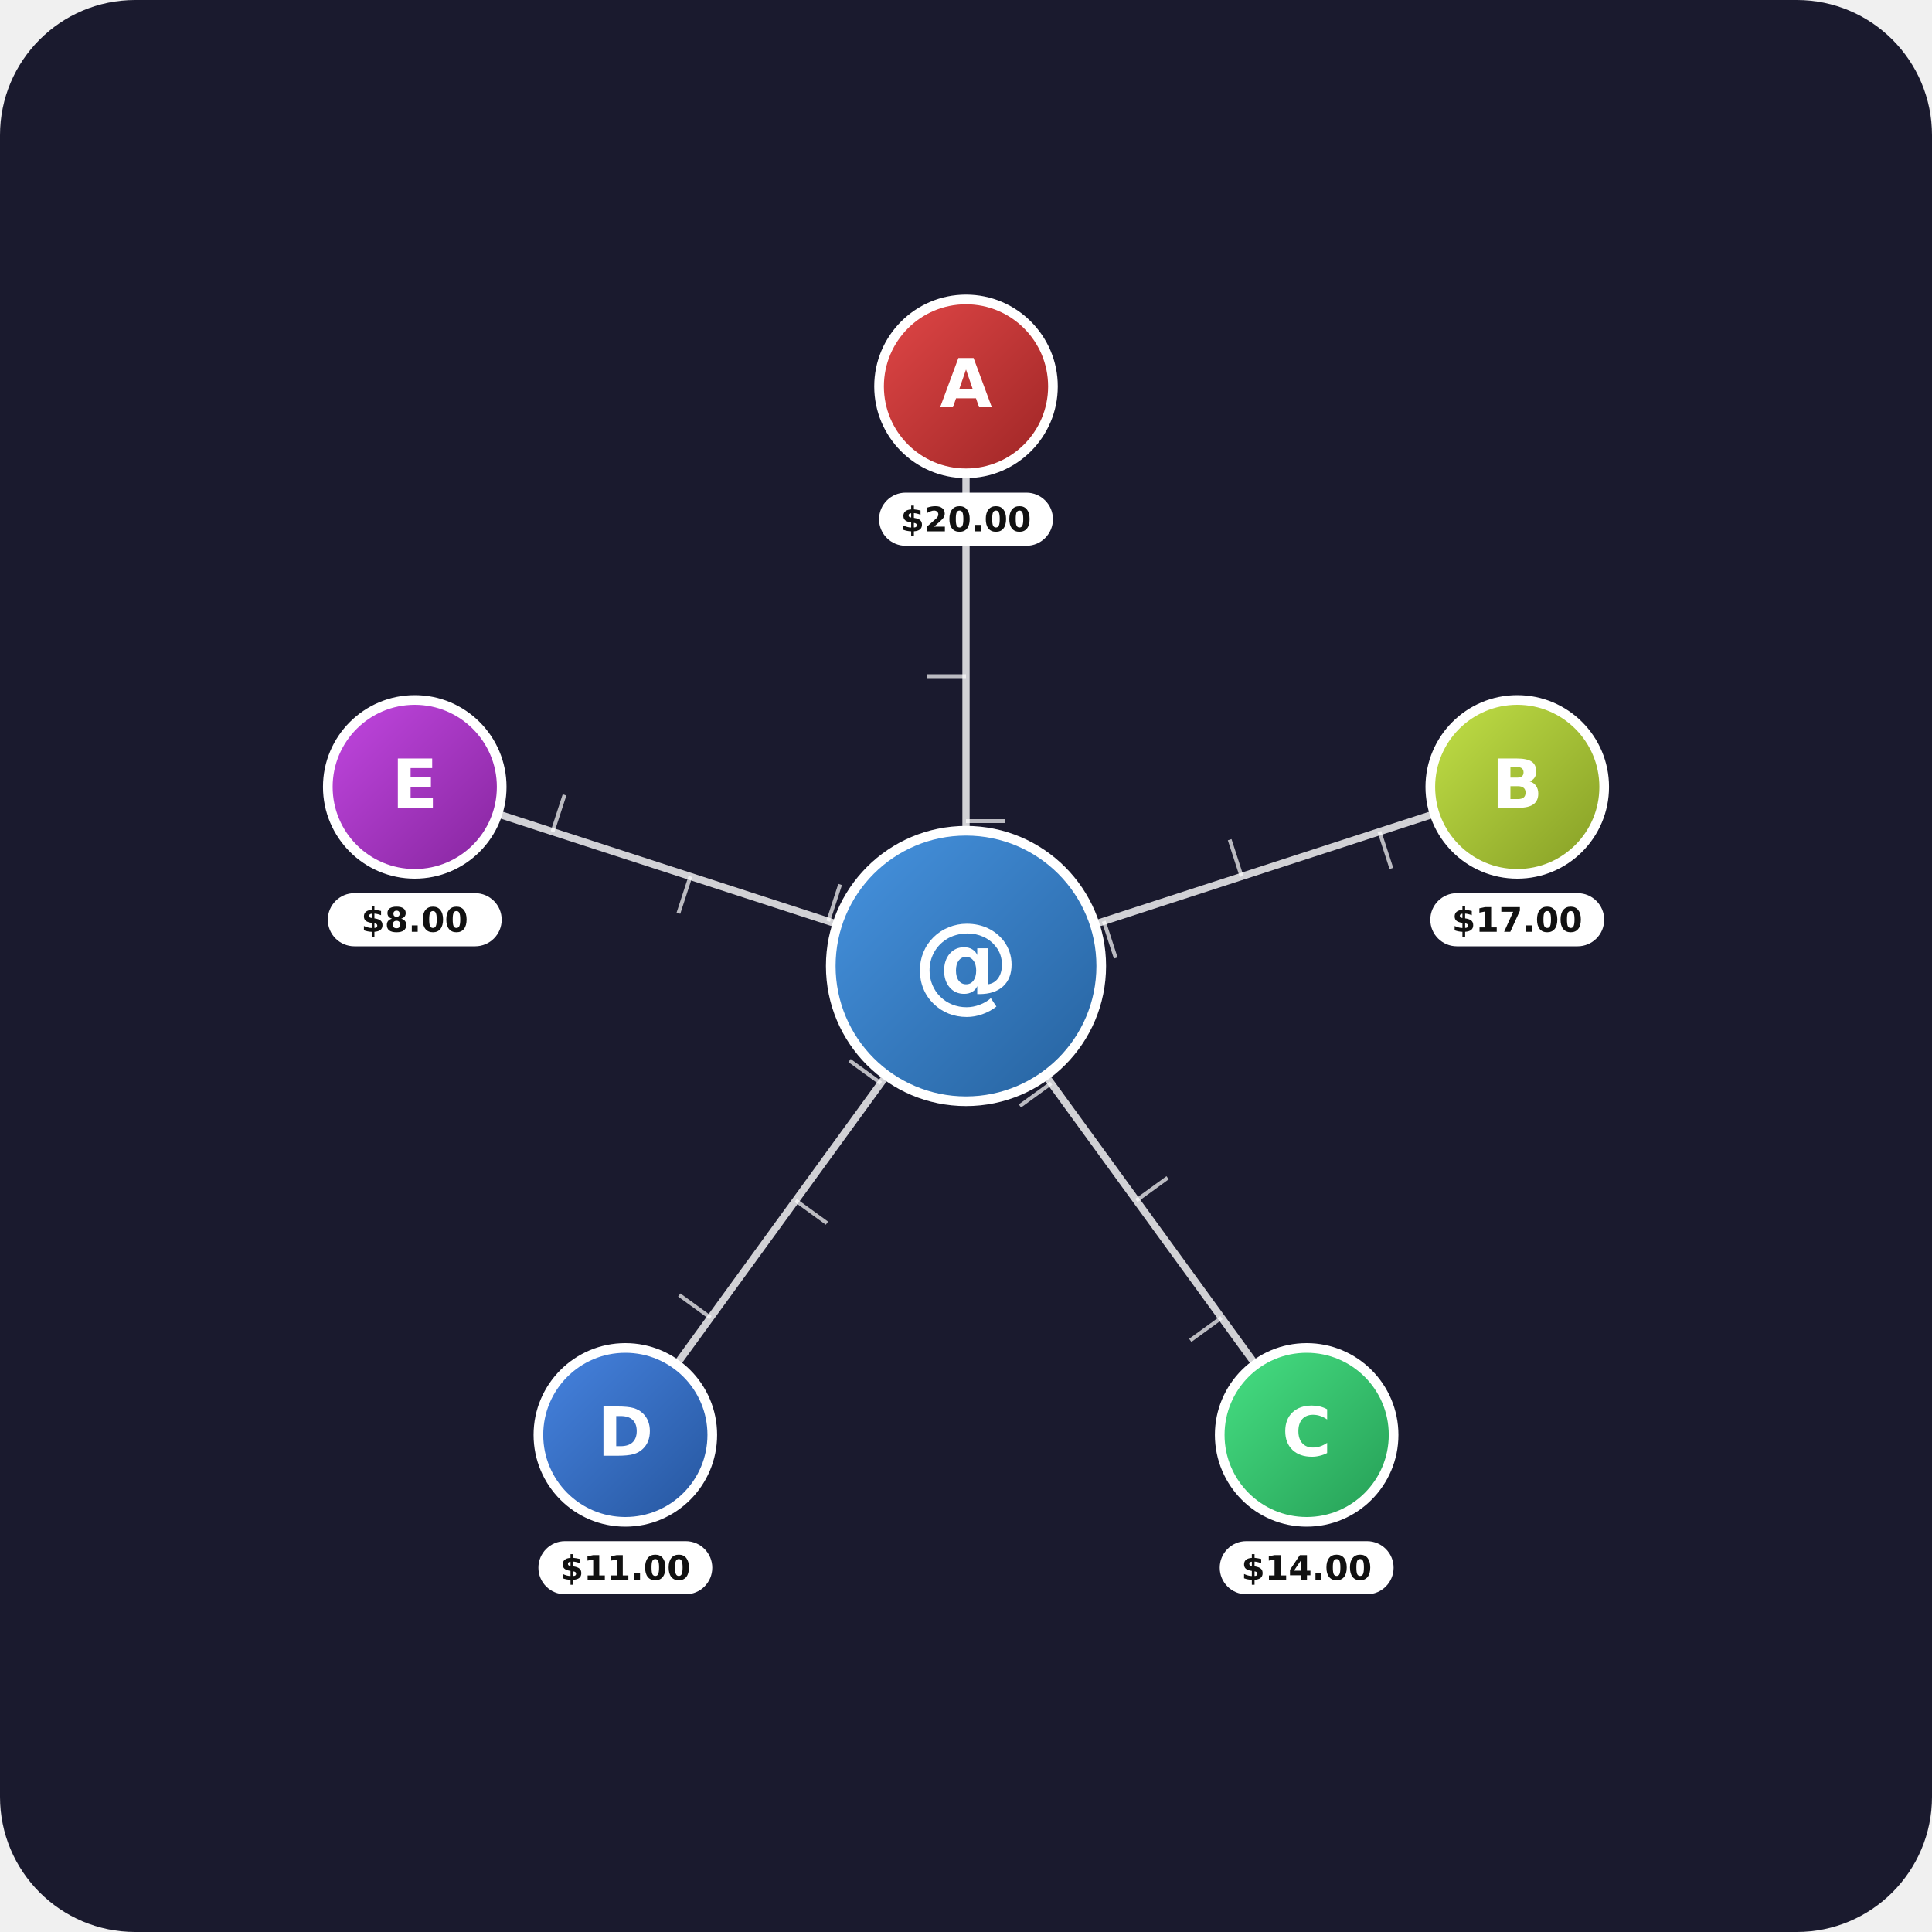
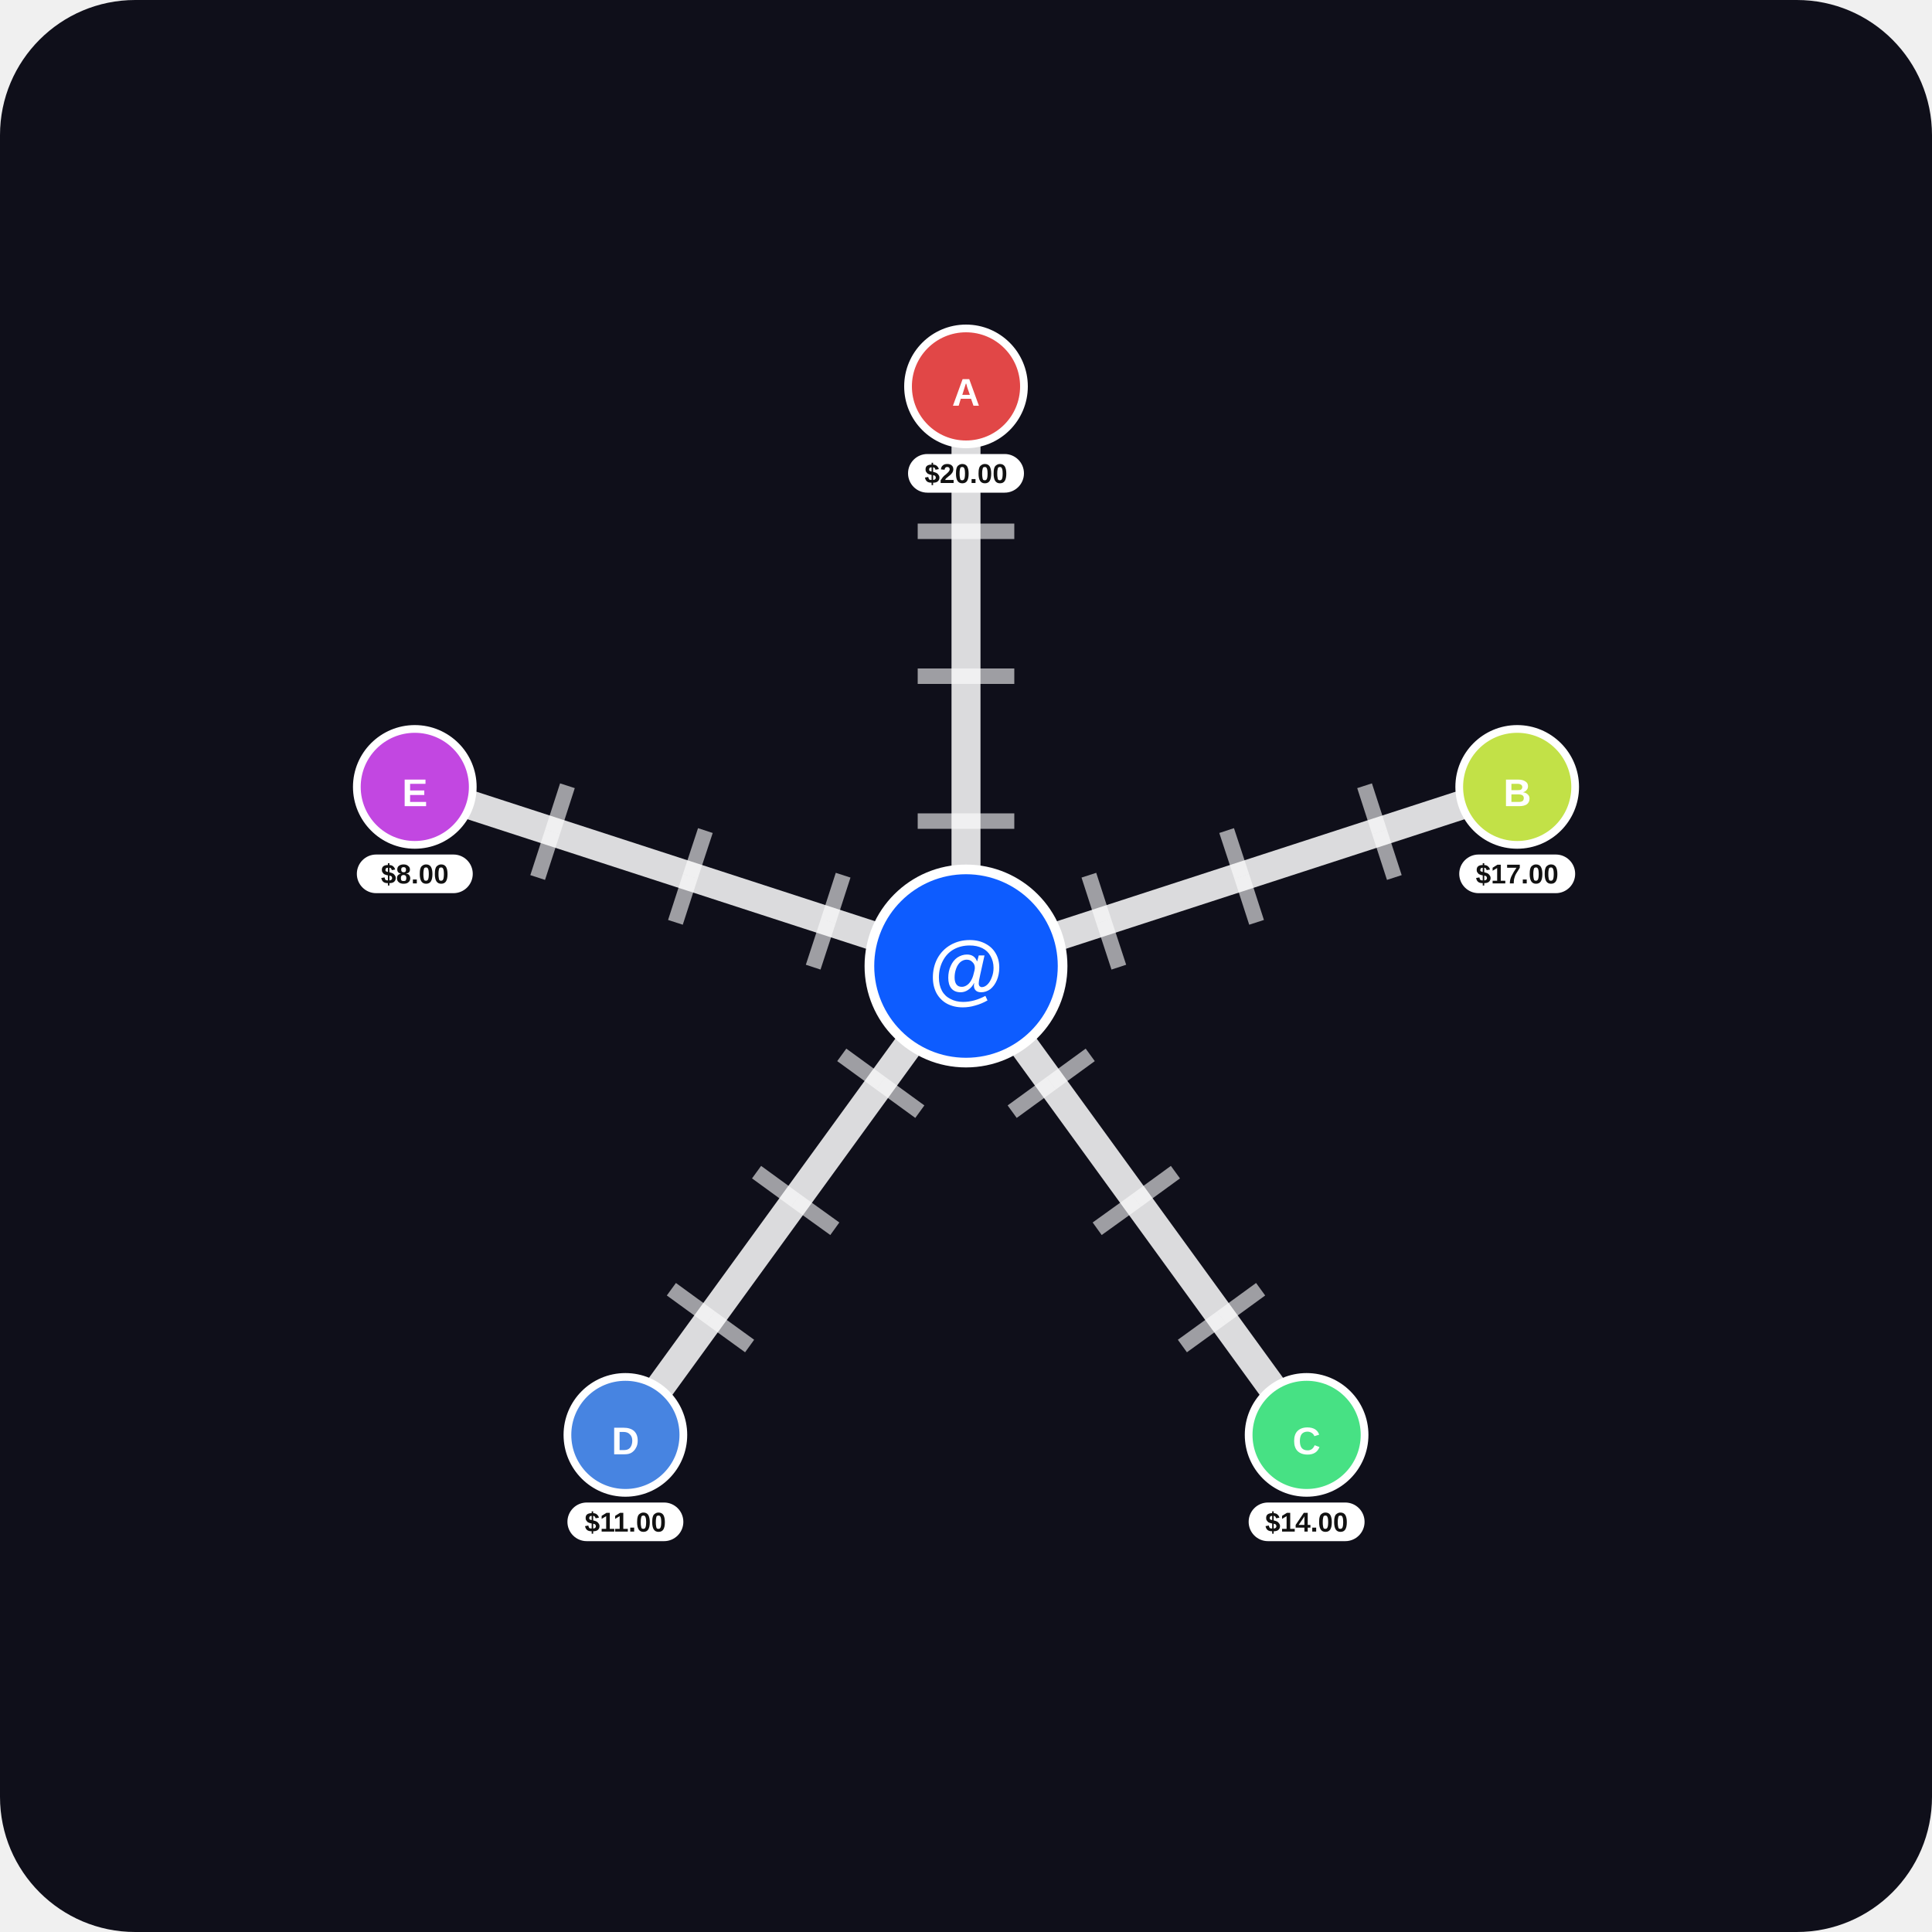
- <svg xmlns="http://www.w3.org/2000/svg" viewBox="0 0 400 400" width="400" height="400">
-   <defs>
-     <linearGradient id="grad-sheen" x1="0%" y1="0%" x2="100%" y2="0%">
-       <stop offset="0" stop-color="#888" />
-       <stop offset="0.5" stop-color="#fff" />
-       <stop offset="1" stop-color="#888" />
-     </linearGradient>
-     <linearGradient id="grad-copper" x1="0%" y1="0%" x2="100%" y2="0%">
-       <stop offset="0" stop-color="#7A3F1D" />
-       <stop offset="0.5" stop-color="#FFD8B5" />
-       <stop offset="1" stop-color="#7A3F1D" />
-     </linearGradient>
-     <linearGradient id="grad-gold-wire" x1="0%" y1="0%" x2="100%" y2="0%">
-       <stop offset="0" stop-color="#7A5800" />
-       <stop offset="0.5" stop-color="#FFF6B0" />
-       <stop offset="1" stop-color="#7A5800" />
-     </linearGradient>
-     <linearGradient id="grad-sunset" x1="0%" y1="0%" x2="100%" y2="0%">
-       <stop offset="0" stop-color="#FF6B35" />
-       <stop offset="1" stop-color="#FFD700" />
-     </linearGradient>
-     <linearGradient id="grad-ocean" x1="0%" y1="0%" x2="100%" y2="0%">
-       <stop offset="0" stop-color="#0077B6" />
-       <stop offset="1" stop-color="#90E0EF" />
-     </linearGradient>
-     <linearGradient id="grad-fire" x1="0%" y1="0%" x2="100%" y2="0%">
-       <stop offset="0" stop-color="#FF0000" />
-       <stop offset="1" stop-color="#FFD700" />
-     </linearGradient>
-     <linearGradient id="grad-forest" x1="0%" y1="0%" x2="100%" y2="0%">
-       <stop offset="0" stop-color="#0F5132" />
-       <stop offset="1" stop-color="#6EE7B7" />
-     </linearGradient>
-     <linearGradient id="grad-candy" x1="0%" y1="0%" x2="100%" y2="0%">
-       <stop offset="0" stop-color="#FF1493" />
-       <stop offset="1" stop-color="#7C3AED" />
-     </linearGradient>
-     <linearGradient id="grad-rainbow" x1="0%" y1="0%" x2="100%" y2="0%">
-       <stop offset="0" stop-color="#FF0000" />
-       <stop offset="0.33" stop-color="#FFFF00" />
-       <stop offset="0.66" stop-color="#00FF00" />
-       <stop offset="1" stop-color="#9D4EDD" />
-     </linearGradient>
-     <linearGradient id="grad-synthwave" x1="0%" y1="0%" x2="100%" y2="0%">
-       <stop offset="0" stop-color="#FF006E" />
-       <stop offset="0.5" stop-color="#8338EC" />
-       <stop offset="1" stop-color="#3A86FF" />
-     </linearGradient>
-     <linearGradient id="grad-aurora" x1="0%" y1="0%" x2="100%" y2="0%">
-       <stop offset="0" stop-color="#00F5D4" />
-       <stop offset="0.5" stop-color="#00BBF9" />
-       <stop offset="1" stop-color="#9B5DE5" />
-     </linearGradient>
-     <linearGradient id="grad-gold" x1="0%" y1="0%" x2="100%" y2="0%">
-       <stop offset="0" stop-color="#FFF6B0" />
-       <stop offset="0.5" stop-color="#E8C66B" />
-       <stop offset="1" stop-color="#B8860B" />
-     </linearGradient>
-     <linearGradient id="grad-cosmic" x1="0%" y1="0%" x2="100%" y2="0%">
-       <stop offset="0" stop-color="#10002B" />
-       <stop offset="0.5" stop-color="#9D4EDD" />
-       <stop offset="1" stop-color="#FF61DC" />
-     </linearGradient>
-     <filter id="glow-cyan" x="-50%" y="-50%" width="200%" height="200%">
-       <feGaussianBlur stdDeviation="2.5" result="b" />
-       <feMerge>
-         <feMergeNode in="b" />
-         <feMergeNode in="SourceGraphic" />
-       </feMerge>
-     </filter>
-     <filter id="glow-magenta" x="-50%" y="-50%" width="200%" height="200%">
-       <feGaussianBlur stdDeviation="2.5" result="b" />
-       <feMerge>
-         <feMergeNode in="b" />
-         <feMergeNode in="SourceGraphic" />
-       </feMerge>
-     </filter>
-     <filter id="glow-green" x="-50%" y="-50%" width="200%" height="200%">
-       <feGaussianBlur stdDeviation="2.5" result="b" />
-       <feMerge>
-         <feMergeNode in="b" />
-         <feMergeNode in="SourceGraphic" />
-       </feMerge>
-     </filter>
-     <filter id="glow-gold" x="-50%" y="-50%" width="200%" height="200%">
-       <feGaussianBlur stdDeviation="2.5" result="b" />
-       <feMerge>
-         <feMergeNode in="b" />
-         <feMergeNode in="SourceGraphic" />
-       </feMerge>
-     </filter>
-     <filter id="glow-purple" x="-50%" y="-50%" width="200%" height="200%">
-       <feGaussianBlur stdDeviation="2.5" result="b" />
-       <feMerge>
-         <feMergeNode in="b" />
-         <feMergeNode in="SourceGraphic" />
-       </feMerge>
-     </filter>
-     <filter id="glow-orange" x="-50%" y="-50%" width="200%" height="200%">
-       <feGaussianBlur stdDeviation="2.5" result="b" />
-       <feMerge>
-         <feMergeNode in="b" />
-         <feMergeNode in="SourceGraphic" />
-       </feMerge>
-     </filter>
-     <filter id="glow-red" x="-50%" y="-50%" width="200%" height="200%">
-       <feGaussianBlur stdDeviation="2.5" result="b" />
-       <feMerge>
-         <feMergeNode in="b" />
-         <feMergeNode in="SourceGraphic" />
-       </feMerge>
-     </filter>
-     <filter id="glow-blue" x="-50%" y="-50%" width="200%" height="200%">
-       <feGaussianBlur stdDeviation="2.5" result="b" />
-       <feMerge>
-         <feMergeNode in="b" />
-         <feMergeNode in="SourceGraphic" />
-       </feMerge>
-     </filter>
-     <filter id="glow-pink" x="-50%" y="-50%" width="200%" height="200%">
-       <feGaussianBlur stdDeviation="2.5" result="b" />
-       <feMerge>
-         <feMergeNode in="b" />
-         <feMergeNode in="SourceGraphic" />
-       </feMerge>
-     </filter>
-     <filter id="glow-lime" x="-50%" y="-50%" width="200%" height="200%">
-       <feGaussianBlur stdDeviation="2.5" result="b" />
-       <feMerge>
-         <feMergeNode in="b" />
-         <feMergeNode in="SourceGraphic" />
-       </feMerge>
-     </filter>
-     <filter id="glow-soft" x="-50%" y="-50%" width="200%" height="200%">
-       <feGaussianBlur stdDeviation="4" result="b" />
-       <feMerge>
-         <feMergeNode in="b" />
-         <feMergeNode in="SourceGraphic" />
-       </feMerge>
-     </filter>
-     <filter id="glow-inner" x="-50%" y="-50%" width="200%" height="200%">
-       <feGaussianBlur stdDeviation="1.5" result="b" />
-       <feMerge>
-         <feMergeNode in="b" />
-         <feMergeNode in="SourceGraphic" />
-       </feMerge>
-     </filter>
-   </defs>
-   <rect x="0" y="0" width="400" height="400" rx="28" fill="#1A1A2E" />
-   <line x1="200" y1="200" x2="200.00" y2="80.00" stroke="#ffffff" stroke-width="1.5" stroke-opacity="0.8" />
-   <line x1="200.00" y1="170.00" x2="208.00" y2="170.00" stroke="#ffffff" stroke-width="0.8" stroke-opacity="0.7" />
-   <line x1="200.00" y1="140.00" x2="192.00" y2="140.00" stroke="#ffffff" stroke-width="0.8" stroke-opacity="0.7" />
-   <line x1="200.00" y1="110.00" x2="208.00" y2="110.00" stroke="#ffffff" stroke-width="0.8" stroke-opacity="0.7" />
-   <line x1="200" y1="200" x2="314.13" y2="162.92" stroke="#ffffff" stroke-width="1.5" stroke-opacity="0.8" />
-   <line x1="228.53" y1="190.73" x2="231.00" y2="198.34" stroke="#ffffff" stroke-width="0.8" stroke-opacity="0.7" />
-   <line x1="257.06" y1="181.46" x2="254.59" y2="173.85" stroke="#ffffff" stroke-width="0.8" stroke-opacity="0.7" />
-   <line x1="285.60" y1="172.19" x2="288.07" y2="179.80" stroke="#ffffff" stroke-width="0.8" stroke-opacity="0.7" />
-   <line x1="200" y1="200" x2="270.53" y2="297.08" stroke="#ffffff" stroke-width="1.5" stroke-opacity="0.8" />
-   <line x1="217.63" y1="224.27" x2="211.16" y2="228.97" stroke="#ffffff" stroke-width="0.8" stroke-opacity="0.7" />
-   <line x1="235.27" y1="248.54" x2="241.74" y2="243.84" stroke="#ffffff" stroke-width="0.8" stroke-opacity="0.7" />
-   <line x1="252.90" y1="272.81" x2="246.43" y2="277.51" stroke="#ffffff" stroke-width="0.8" stroke-opacity="0.7" />
-   <line x1="200" y1="200" x2="129.47" y2="297.08" stroke="#ffffff" stroke-width="1.5" stroke-opacity="0.8" />
-   <line x1="182.37" y1="224.27" x2="175.89" y2="219.57" stroke="#ffffff" stroke-width="0.8" stroke-opacity="0.7" />
-   <line x1="164.73" y1="248.54" x2="171.21" y2="253.24" stroke="#ffffff" stroke-width="0.8" stroke-opacity="0.7" />
-   <line x1="147.10" y1="272.81" x2="140.63" y2="268.11" stroke="#ffffff" stroke-width="0.8" stroke-opacity="0.7" />
-   <line x1="200" y1="200" x2="85.87" y2="162.92" stroke="#ffffff" stroke-width="1.5" stroke-opacity="0.8" />
-   <line x1="171.47" y1="190.73" x2="173.94" y2="183.12" stroke="#ffffff" stroke-width="0.8" stroke-opacity="0.7" />
-   <line x1="142.94" y1="181.46" x2="140.46" y2="189.07" stroke="#ffffff" stroke-width="0.8" stroke-opacity="0.7" />
-   <line x1="114.40" y1="172.19" x2="116.88" y2="164.58" stroke="#ffffff" stroke-width="0.8" stroke-opacity="0.7" />
-   <g transform="translate(200.00 200.00)">
-     <defs>
-       <linearGradient id="ctile999" x1="0" y1="0" x2="1" y2="1">
-         <stop offset="0" stop-color="hsl(210,72%,58%)" />
-         <stop offset="1" stop-color="hsl(210,62%,38%)" />
-       </linearGradient>
-     </defs>
-     <circle r="28.0" fill="url(#ctile999)" stroke="#fff" stroke-width="2" />
-     <text x="0" y="6.72" text-anchor="middle" font-family="DejaVu Sans, Arial, sans-serif" font-size="22" font-weight="700" fill="#fff">@</text>
-   </g>
-   <g transform="translate(200.00 80.00)">
-     <defs>
-       <linearGradient id="ctile0" x1="0" y1="0" x2="1" y2="1">
-         <stop offset="0" stop-color="hsl(0,72%,58%)" />
-         <stop offset="1" stop-color="hsl(0,62%,38%)" />
-       </linearGradient>
-     </defs>
-     <circle r="18.0" fill="url(#ctile0)" stroke="#fff" stroke-width="2" />
-     <text x="0" y="4.32" text-anchor="middle" font-family="DejaVu Sans, Arial, sans-serif" font-size="14" font-weight="700" fill="#fff">A</text>
-   </g>
-   <g transform="translate(200.00 102.00)">
-     <rect x="-18" y="0" width="36" height="11" rx="5.5" fill="#fff" />
-     <text x="0" y="8" text-anchor="middle" font-family="DejaVu Sans, Arial, sans-serif" font-size="7" font-weight="700" fill="#111">$20.00</text>
-   </g>
-   <g transform="translate(314.13 162.92)">
-     <defs>
-       <linearGradient id="ctile1" x1="0" y1="0" x2="1" y2="1">
-         <stop offset="0" stop-color="hsl(72,72%,58%)" />
-         <stop offset="1" stop-color="hsl(72,62%,38%)" />
-       </linearGradient>
-     </defs>
-     <circle r="18.0" fill="url(#ctile1)" stroke="#fff" stroke-width="2" />
-     <text x="0" y="4.32" text-anchor="middle" font-family="DejaVu Sans, Arial, sans-serif" font-size="14" font-weight="700" fill="#fff">B</text>
-   </g>
-   <g transform="translate(314.13 184.92)">
-     <rect x="-18" y="0" width="36" height="11" rx="5.5" fill="#fff" />
-     <text x="0" y="8" text-anchor="middle" font-family="DejaVu Sans, Arial, sans-serif" font-size="7" font-weight="700" fill="#111">$17.00</text>
-   </g>
-   <g transform="translate(270.53 297.08)">
-     <defs>
-       <linearGradient id="ctile2" x1="0" y1="0" x2="1" y2="1">
-         <stop offset="0" stop-color="hsl(144,72%,58%)" />
-         <stop offset="1" stop-color="hsl(144,62%,38%)" />
-       </linearGradient>
-     </defs>
-     <circle r="18.0" fill="url(#ctile2)" stroke="#fff" stroke-width="2" />
-     <text x="0" y="4.32" text-anchor="middle" font-family="DejaVu Sans, Arial, sans-serif" font-size="14" font-weight="700" fill="#fff">C</text>
-   </g>
-   <g transform="translate(270.53 319.08)">
-     <rect x="-18" y="0" width="36" height="11" rx="5.5" fill="#fff" />
-     <text x="0" y="8" text-anchor="middle" font-family="DejaVu Sans, Arial, sans-serif" font-size="7" font-weight="700" fill="#111">$14.00</text>
-   </g>
-   <g transform="translate(129.47 297.08)">
-     <defs>
-       <linearGradient id="ctile3" x1="0" y1="0" x2="1" y2="1">
-         <stop offset="0" stop-color="hsl(216,72%,58%)" />
-         <stop offset="1" stop-color="hsl(216,62%,38%)" />
-       </linearGradient>
-     </defs>
-     <circle r="18.0" fill="url(#ctile3)" stroke="#fff" stroke-width="2" />
-     <text x="0" y="4.32" text-anchor="middle" font-family="DejaVu Sans, Arial, sans-serif" font-size="14" font-weight="700" fill="#fff">D</text>
-   </g>
-   <g transform="translate(129.47 319.08)">
-     <rect x="-18" y="0" width="36" height="11" rx="5.5" fill="#fff" />
-     <text x="0" y="8" text-anchor="middle" font-family="DejaVu Sans, Arial, sans-serif" font-size="7" font-weight="700" fill="#111">$11.00</text>
-   </g>
-   <g transform="translate(85.87 162.92)">
-     <defs>
-       <linearGradient id="ctile4" x1="0" y1="0" x2="1" y2="1">
-         <stop offset="0" stop-color="hsl(288,72%,58%)" />
-         <stop offset="1" stop-color="hsl(288,62%,38%)" />
-       </linearGradient>
-     </defs>
-     <circle r="18.0" fill="url(#ctile4)" stroke="#fff" stroke-width="2" />
-     <text x="0" y="4.32" text-anchor="middle" font-family="DejaVu Sans, Arial, sans-serif" font-size="14" font-weight="700" fill="#fff">E</text>
-   </g>
-   <g transform="translate(85.87 184.92)">
-     <rect x="-18" y="0" width="36" height="11" rx="5.5" fill="#fff" />
-     <text x="0" y="8" text-anchor="middle" font-family="DejaVu Sans, Arial, sans-serif" font-size="7" font-weight="700" fill="#111">$8.00</text>
-   </g>
+ <svg xmlns="http://www.w3.org/2000/svg" viewBox="0 0 100 100" width="100" height="100">
+   <rect x="0" y="0" width="100" height="100" rx="7" fill="#0F0F1A" />
+   <line x1="50" y1="50" x2="50.00" y2="20.00" stroke="#ffffff" stroke-width="1.5" stroke-opacity="0.85" />
+   <line x1="50.00" y1="42.50" x2="47.50" y2="42.50" stroke="#ffffff" stroke-width="0.8" stroke-opacity="0.595" />
+   <line x1="50.00" y1="42.50" x2="52.50" y2="42.50" stroke="#ffffff" stroke-width="0.8" stroke-opacity="0.595" />
+   <line x1="50.00" y1="35.00" x2="47.50" y2="35.00" stroke="#ffffff" stroke-width="0.8" stroke-opacity="0.595" />
+   <line x1="50.00" y1="35.00" x2="52.50" y2="35.00" stroke="#ffffff" stroke-width="0.8" stroke-opacity="0.595" />
+   <line x1="50.00" y1="27.50" x2="47.50" y2="27.50" stroke="#ffffff" stroke-width="0.8" stroke-opacity="0.595" />
+   <line x1="50.00" y1="27.50" x2="52.50" y2="27.50" stroke="#ffffff" stroke-width="0.8" stroke-opacity="0.595" />
+   <line x1="50" y1="50" x2="78.53" y2="40.73" stroke="#ffffff" stroke-width="1.5" stroke-opacity="0.85" />
+   <line x1="57.13" y1="47.68" x2="56.36" y2="45.30" stroke="#ffffff" stroke-width="0.8" stroke-opacity="0.595" />
+   <line x1="57.13" y1="47.68" x2="57.91" y2="50.06" stroke="#ffffff" stroke-width="0.8" stroke-opacity="0.595" />
+   <line x1="64.27" y1="45.36" x2="63.49" y2="42.99" stroke="#ffffff" stroke-width="0.8" stroke-opacity="0.595" />
+   <line x1="64.27" y1="45.36" x2="65.04" y2="47.74" stroke="#ffffff" stroke-width="0.8" stroke-opacity="0.595" />
+   <line x1="71.40" y1="43.05" x2="70.63" y2="40.67" stroke="#ffffff" stroke-width="0.8" stroke-opacity="0.595" />
+   <line x1="71.40" y1="43.05" x2="72.17" y2="45.42" stroke="#ffffff" stroke-width="0.8" stroke-opacity="0.595" />
+   <line x1="50" y1="50" x2="67.63" y2="74.27" stroke="#ffffff" stroke-width="1.5" stroke-opacity="0.85" />
+   <line x1="54.41" y1="56.07" x2="56.43" y2="54.60" stroke="#ffffff" stroke-width="0.8" stroke-opacity="0.595" />
+   <line x1="54.41" y1="56.07" x2="52.39" y2="57.54" stroke="#ffffff" stroke-width="0.8" stroke-opacity="0.595" />
+   <line x1="58.82" y1="62.14" x2="60.84" y2="60.67" stroke="#ffffff" stroke-width="0.8" stroke-opacity="0.595" />
+   <line x1="58.82" y1="62.14" x2="56.79" y2="63.60" stroke="#ffffff" stroke-width="0.8" stroke-opacity="0.595" />
+   <line x1="63.23" y1="68.20" x2="65.25" y2="66.73" stroke="#ffffff" stroke-width="0.8" stroke-opacity="0.595" />
+   <line x1="63.23" y1="68.20" x2="61.20" y2="69.67" stroke="#ffffff" stroke-width="0.8" stroke-opacity="0.595" />
+   <line x1="50" y1="50" x2="32.37" y2="74.27" stroke="#ffffff" stroke-width="1.5" stroke-opacity="0.85" />
+   <line x1="45.59" y1="56.07" x2="47.61" y2="57.54" stroke="#ffffff" stroke-width="0.8" stroke-opacity="0.595" />
+   <line x1="45.59" y1="56.07" x2="43.57" y2="54.60" stroke="#ffffff" stroke-width="0.8" stroke-opacity="0.595" />
+   <line x1="41.18" y1="62.14" x2="43.21" y2="63.60" stroke="#ffffff" stroke-width="0.8" stroke-opacity="0.595" />
+   <line x1="41.18" y1="62.14" x2="39.16" y2="60.67" stroke="#ffffff" stroke-width="0.8" stroke-opacity="0.595" />
+   <line x1="36.77" y1="68.20" x2="38.80" y2="69.67" stroke="#ffffff" stroke-width="0.8" stroke-opacity="0.595" />
+   <line x1="36.77" y1="68.20" x2="34.75" y2="66.73" stroke="#ffffff" stroke-width="0.8" stroke-opacity="0.595" />
+   <line x1="50" y1="50" x2="21.47" y2="40.73" stroke="#ffffff" stroke-width="1.5" stroke-opacity="0.85" />
+   <line x1="42.87" y1="47.68" x2="42.09" y2="50.06" stroke="#ffffff" stroke-width="0.8" stroke-opacity="0.595" />
+   <line x1="42.87" y1="47.68" x2="43.64" y2="45.30" stroke="#ffffff" stroke-width="0.8" stroke-opacity="0.595" />
+   <line x1="35.73" y1="45.36" x2="34.96" y2="47.74" stroke="#ffffff" stroke-width="0.8" stroke-opacity="0.595" />
+   <line x1="35.73" y1="45.36" x2="36.51" y2="42.99" stroke="#ffffff" stroke-width="0.8" stroke-opacity="0.595" />
+   <line x1="28.60" y1="43.05" x2="27.83" y2="45.42" stroke="#ffffff" stroke-width="0.8" stroke-opacity="0.595" />
+   <line x1="28.60" y1="43.05" x2="29.37" y2="40.67" stroke="#ffffff" stroke-width="0.8" stroke-opacity="0.595" />
+   <circle cx="50" cy="50" r="5" fill="#0D5CFF" stroke="#fff" stroke-width="0.5" />
+   <text x="50" y="51.5" text-anchor="middle" font-family="Arial, sans-serif" font-size="4" font-weight="700" fill="#fff">@</text>
+   <circle cx="50.00" cy="20.00" r="3" fill="hsl(0,72%,58%)" stroke="#fff" stroke-width="0.4" />
+   <text x="50.00" y="21.00" text-anchor="middle" font-family="Arial, sans-serif" font-size="2" font-weight="700" fill="#fff">A</text>
+   <rect x="47.00" y="23.50" width="6" height="2" rx="1" fill="#fff" />
+   <text x="50.00" y="25.00" text-anchor="middle" font-family="Arial, sans-serif" font-size="1.4" font-weight="700" fill="#111">$20.00</text>
+   <circle cx="78.53" cy="40.73" r="3" fill="hsl(72,72%,58%)" stroke="#fff" stroke-width="0.4" />
+   <text x="78.53" y="41.73" text-anchor="middle" font-family="Arial, sans-serif" font-size="2" font-weight="700" fill="#fff">B</text>
+   <rect x="75.53" y="44.23" width="6" height="2" rx="1" fill="#fff" />
+   <text x="78.53" y="45.73" text-anchor="middle" font-family="Arial, sans-serif" font-size="1.4" font-weight="700" fill="#111">$17.00</text>
+   <circle cx="67.63" cy="74.27" r="3" fill="hsl(144,72%,58%)" stroke="#fff" stroke-width="0.4" />
+   <text x="67.63" y="75.27" text-anchor="middle" font-family="Arial, sans-serif" font-size="2" font-weight="700" fill="#fff">C</text>
+   <rect x="64.63" y="77.77" width="6" height="2" rx="1" fill="#fff" />
+   <text x="67.63" y="79.27" text-anchor="middle" font-family="Arial, sans-serif" font-size="1.4" font-weight="700" fill="#111">$14.00</text>
+   <circle cx="32.37" cy="74.27" r="3" fill="hsl(216,72%,58%)" stroke="#fff" stroke-width="0.4" />
+   <text x="32.37" y="75.27" text-anchor="middle" font-family="Arial, sans-serif" font-size="2" font-weight="700" fill="#fff">D</text>
+   <rect x="29.37" y="77.77" width="6" height="2" rx="1" fill="#fff" />
+   <text x="32.37" y="79.27" text-anchor="middle" font-family="Arial, sans-serif" font-size="1.4" font-weight="700" fill="#111">$11.00</text>
+   <circle cx="21.47" cy="40.73" r="3" fill="hsl(288,72%,58%)" stroke="#fff" stroke-width="0.4" />
+   <text x="21.47" y="41.73" text-anchor="middle" font-family="Arial, sans-serif" font-size="2" font-weight="700" fill="#fff">E</text>
+   <rect x="18.47" y="44.23" width="6" height="2" rx="1" fill="#fff" />
+   <text x="21.47" y="45.73" text-anchor="middle" font-family="Arial, sans-serif" font-size="1.4" font-weight="700" fill="#111">$8.00</text>
</svg>
